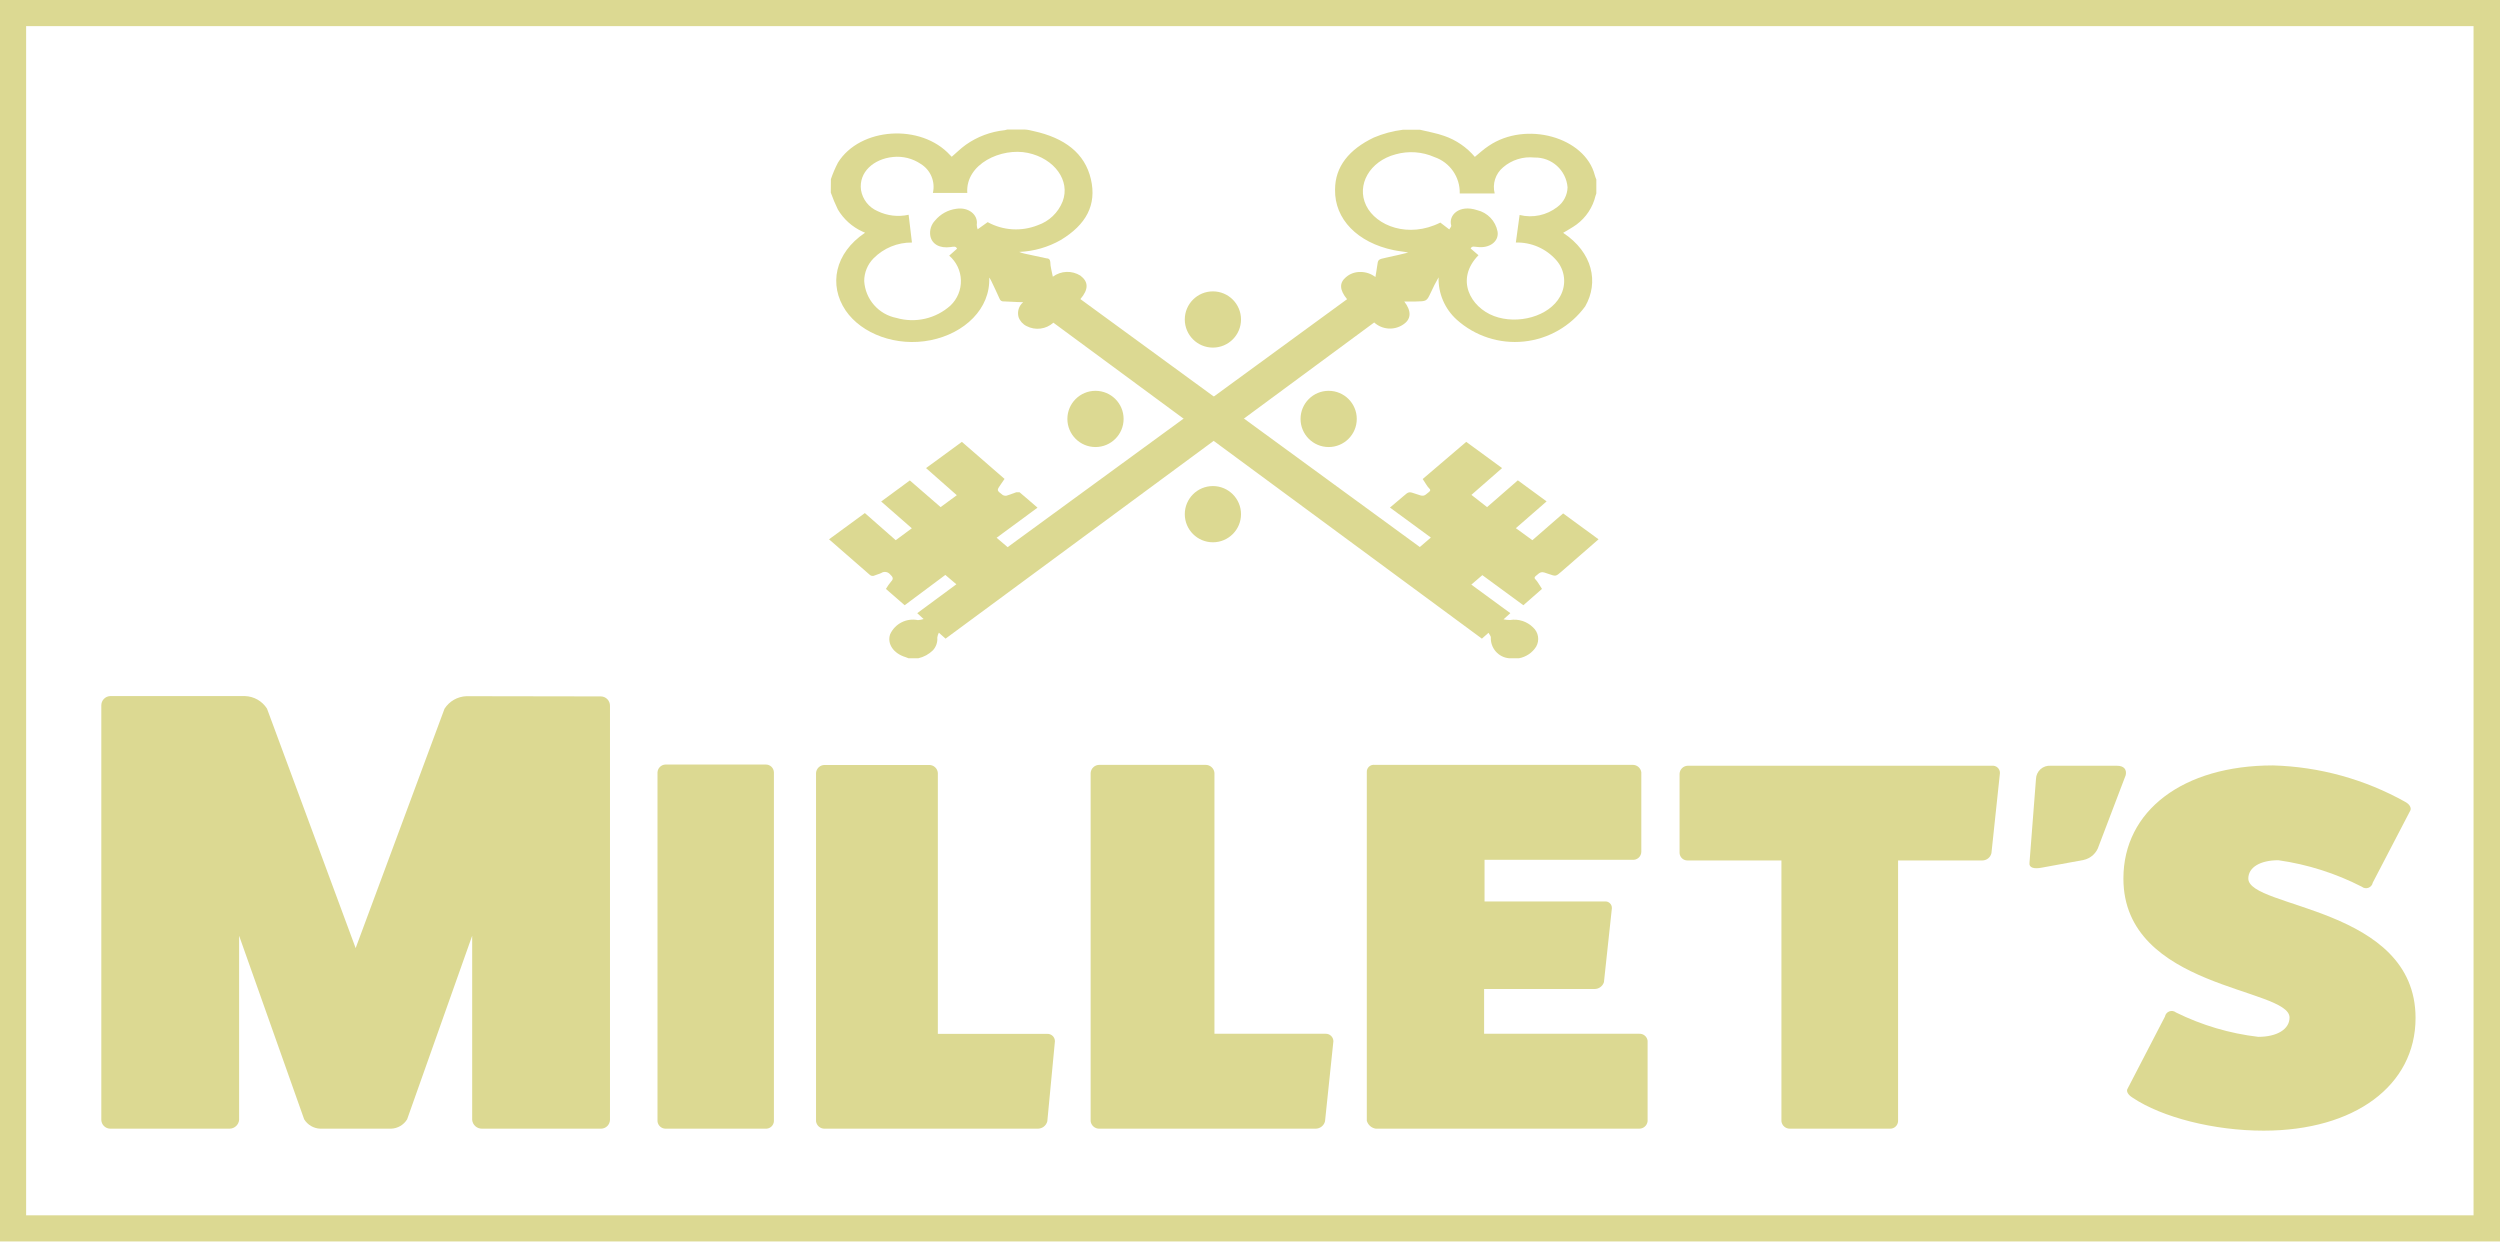
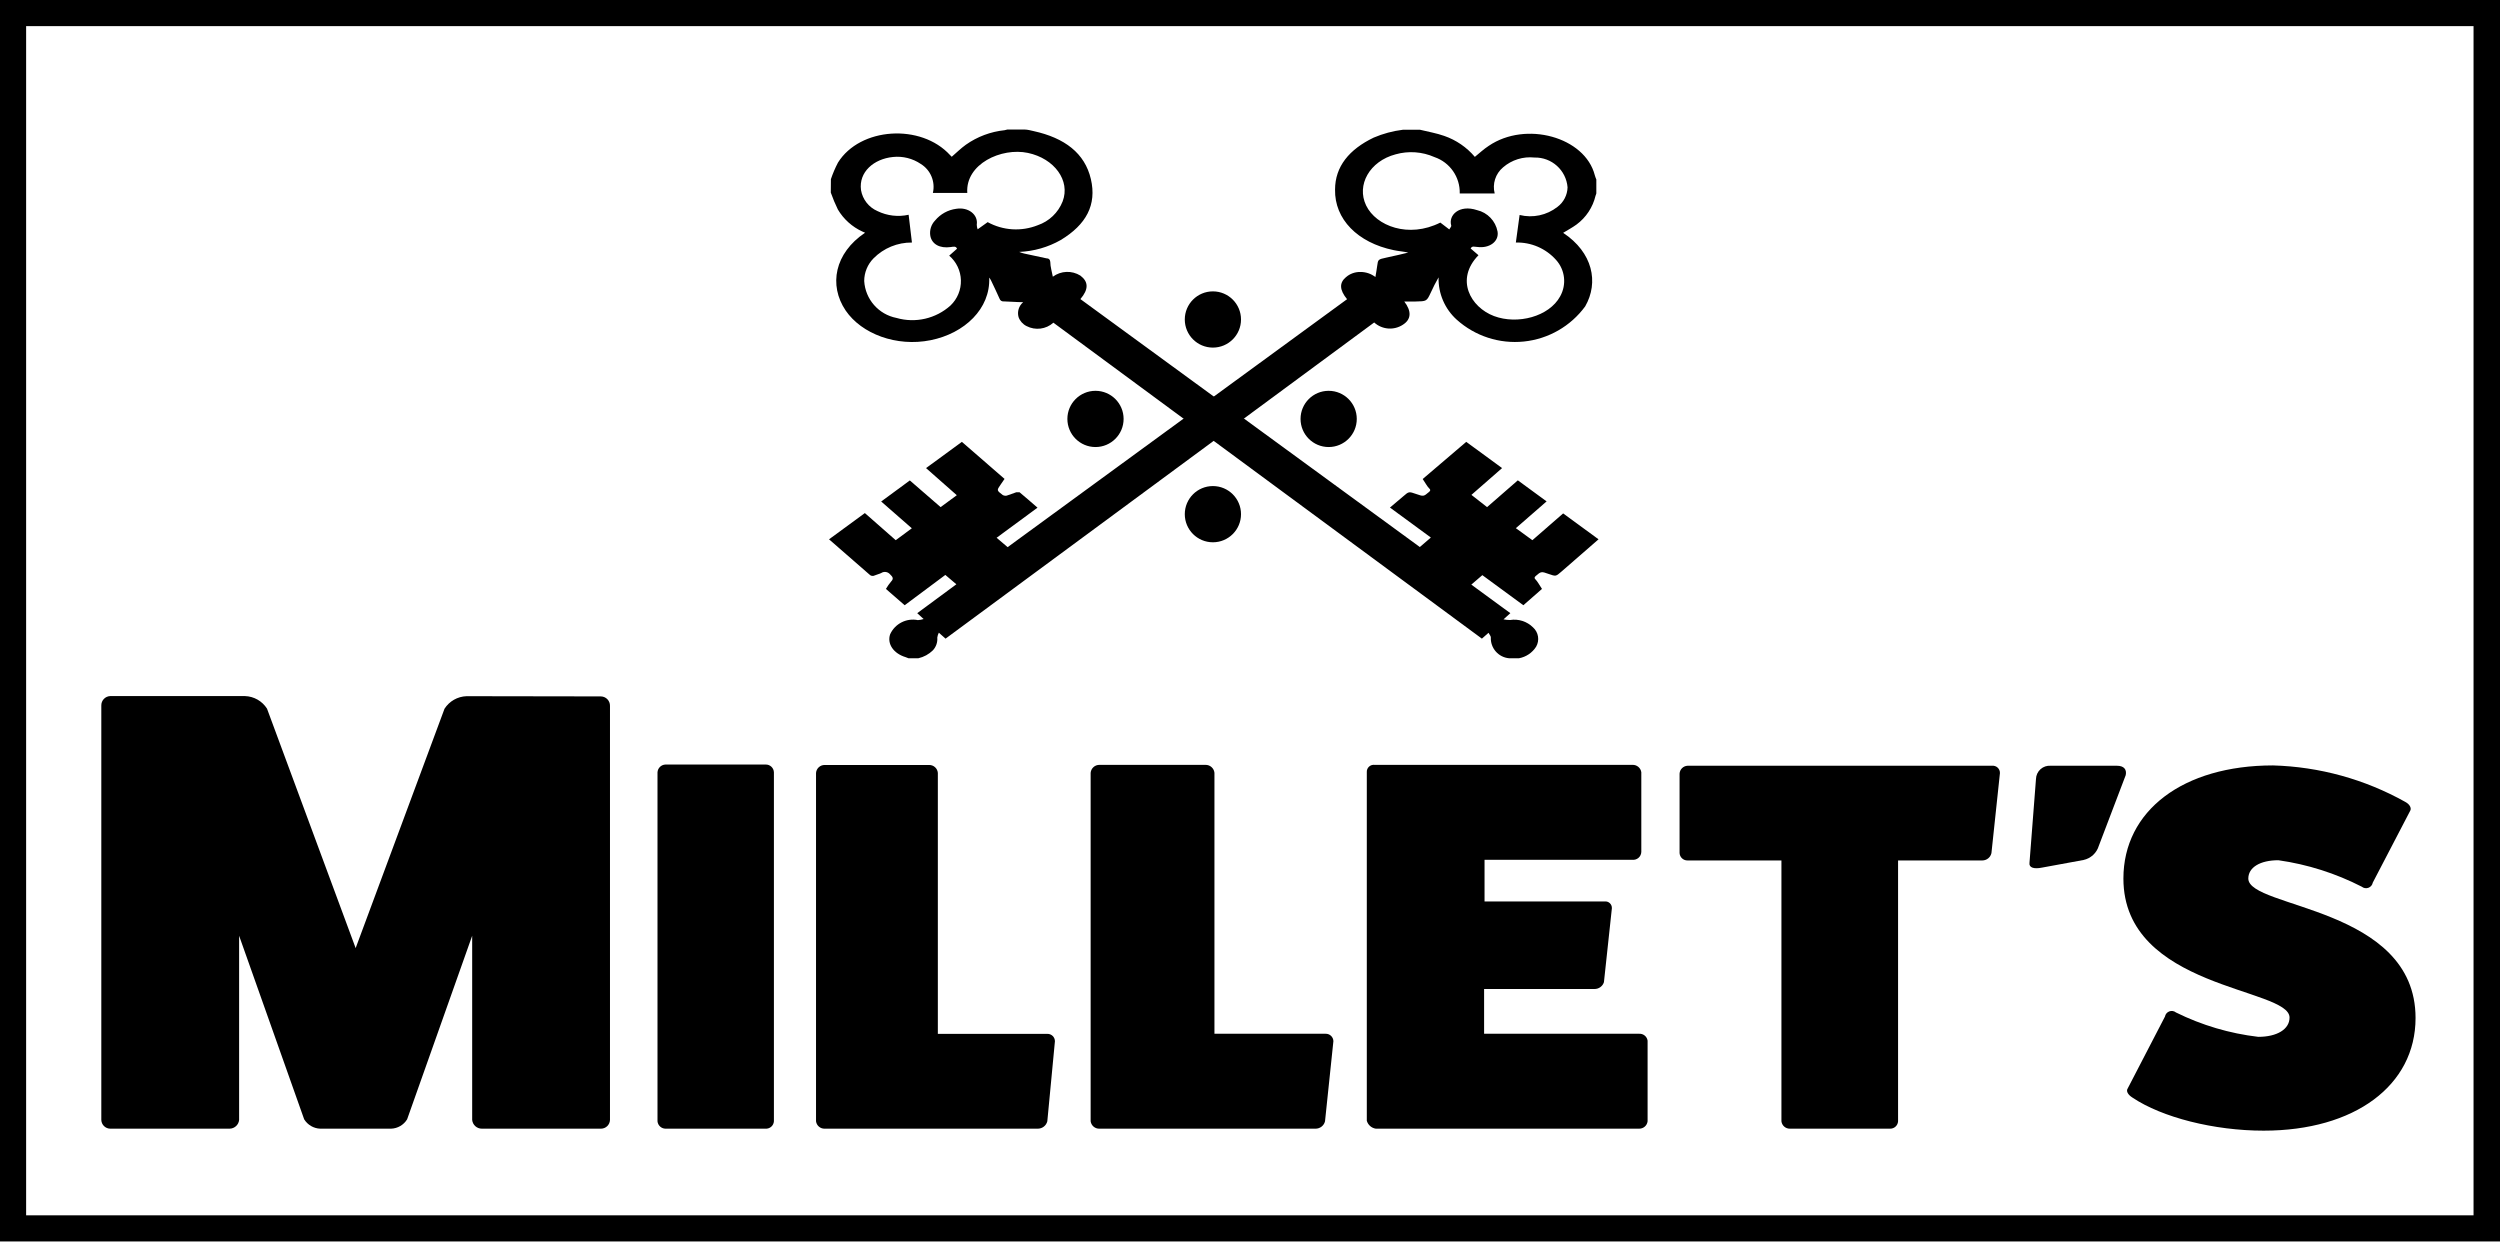
<svg xmlns="http://www.w3.org/2000/svg" viewBox="0 0 226.77 112.61">
  <defs>
-     <style>.cls-1{fill:#dcd992;}</style>
+     <style>.cls-1{fill:#000000;}</style>
  </defs>
  <g id="Ebene_2" data-name="Ebene 2">
    <g id="logo_parts" data-name="logo parts">
      <path class="cls-1" d="M54.51,63.17a.84.84,0,0,1,.82.86v37.56a.82.82,0,0,1-.82.79H43.71a.88.88,0,0,1-.88-.79V84.88l-5.9,16.65a1.77,1.77,0,0,1-1.46.85H29.05a1.79,1.79,0,0,1-1.46-.85l-5.9-16.65v16.71a.88.88,0,0,1-.87.79H10a.82.82,0,0,1-.81-.79V64a.84.84,0,0,1,.81-.86H22.22a2.46,2.46,0,0,1,2,1.14L32.26,86l8.06-21.71a2.47,2.47,0,0,1,2-1.14Z" />
      <path class="cls-1" d="M69.43,69.35a.73.73,0,0,1,.77.71v31.65a.72.72,0,0,1-.77.67H60.36a.74.74,0,0,1-.72-.67V70.06a.75.75,0,0,1,.72-.71Z" />
      <path class="cls-1" d="M95,93.78a.67.67,0,0,1,.69.67L95,101.71a.89.89,0,0,1-.86.67H74.82a.77.77,0,0,1-.8-.67V70.11a.78.78,0,0,1,.8-.72h9.45a.78.78,0,0,1,.8.72V93.78Z" />
      <path class="cls-1" d="M120.24,93.77a.69.69,0,0,1,.71.67l-.76,7.27a.88.88,0,0,1-.87.67H99.74a.78.78,0,0,1-.81-.67V70.1a.79.79,0,0,1,.81-.72h9.6a.8.8,0,0,1,.82.72V93.77Z" />
      <path class="cls-1" d="M148.68,93.77a.73.73,0,0,1,.77.63v7.31a.76.76,0,0,1-.77.67H124.8a1,1,0,0,1-.82-.72V70.05a.63.63,0,0,1,.72-.67h23.36a.78.78,0,0,1,.82.67v7.23a.74.74,0,0,1-.82.71h-13.4v3.78h10.89a.59.59,0,0,1,.66.62l-.72,6.7a.89.89,0,0,1-.87.62h-10v4.06Z" />
      <path class="cls-1" d="M180.69,69.46a.65.65,0,0,1,.72.67l-.77,7.25a.85.85,0,0,1-.82.67h-7.65v23.66a.71.71,0,0,1-.72.67h-9.09a.76.76,0,0,1-.77-.67V78.05h-8.52a.71.71,0,0,1-.72-.67v-7.2a.76.76,0,0,1,.72-.72Z" />
      <path class="cls-1" d="M184.68,70.66a1.24,1.24,0,0,1,1.35-1.2l6,0c.62,0,.9.33.79.85l-2.44,6.41a1.86,1.86,0,0,1-1.4,1.29l-3.76.69c-.73.15-1.19,0-1.13-.43Z" />
      <path class="cls-1" d="M196.38,92.21a.62.62,0,0,1,1-.37,22.87,22.87,0,0,0,7.46,2.21c1.71,0,2.84-.69,2.84-1.75,0-2.72-15.07-2.58-15.07-12.61,0-6.16,5.42-10.26,13.57-10.26a26.07,26.07,0,0,1,12,3.31c.43.23.59.6.43.83l-3.38,6.49a.62.62,0,0,1-1,.37,24,24,0,0,0-7.56-2.4c-1.66,0-2.73.65-2.73,1.66,0,2.72,15.17,2.53,15.17,12.65,0,6.12-5.52,10.22-13.78,10.22-4.5,0-9.22-1.2-11.9-3-.43-.27-.59-.6-.43-.83Z" />
      <circle class="cls-1" cx="99.37" cy="38" r="2.55" />
      <circle class="cls-1" cx="120.52" cy="38" r="2.55" />
      <circle class="cls-1" cx="110.02" cy="46.64" r="2.55" />
      <circle class="cls-1" cx="110.02" cy="28.98" r="2.55" />
      <path class="cls-1" d="M75.37,16.25a10.4,10.4,0,0,1,.64-1.5c2-3.21,7.53-3.57,10.17-.68l.15.15c.43-.37.82-.76,1.28-1.09a7.43,7.43,0,0,1,3.52-1.32l.24-.06h1.56c.27,0,.55.08.82.14,2.82.62,4.65,2,5.2,4.35s-.43,4.14-2.73,5.53a8.31,8.31,0,0,1-3.77,1.08,2.47,2.47,0,0,0,.46.15l2,.43c.22,0,.34.11.36.33,0,.44.15.88.23,1.34A2.22,2.22,0,0,1,98,25c.74.56.76,1.24,0,2.13l30.79,22.49,1-.86-3.71-2.72L127.31,45c.48-.42.49-.42,1.15-.19s.67.24,1.17-.19c.13-.11.15-.2,0-.33s-.38-.55-.58-.84L133,40.08l3.25,2.38-2.78,2.43L134.89,46l2.79-2.43,2.61,1.91-2.79,2.43L139,49l2.79-2.43L145,48.92l-3.39,2.95c-.48.42-.49.42-1.14.19s-.68-.24-1.17.19c-.13.12-.14.2,0,.33s.38.55.57.84l-1.69,1.48-3.72-2.73-1,.86L137,55.62l-.62.56a3,3,0,0,0,.59.06,2.42,2.42,0,0,1,2.09.67,1.41,1.41,0,0,1,.28,1.75,2.34,2.34,0,0,1-1.56,1.05h-.89a.07.07,0,0,0,0,0,1.82,1.82,0,0,1-1.66-1.9c0-.11-.11-.23-.21-.41l-.6.53L95.55,29.27a2.15,2.15,0,0,1-2.43.31,1.45,1.45,0,0,1-.73-.82,1.31,1.31,0,0,1,.42-1.35c-.63,0-1.19-.06-1.75-.07a.36.36,0,0,1-.39-.24c-.24-.55-.51-1.1-.77-1.65a1.53,1.53,0,0,0-.17-.27c.12,2.82-2.23,5.06-5.32,5.68s-6.25-.57-7.7-2.69c-1.56-2.31-1-5.21,1.76-7.06v0L78.22,21A5,5,0,0,1,76,19a14.55,14.55,0,0,1-.64-1.53ZM82.72,22a4.83,4.83,0,0,0-3.48,1.43,2.94,2.94,0,0,0-.85,2.06,3.63,3.63,0,0,0,2.93,3.35,5.18,5.18,0,0,0,4.9-1.13,3.05,3.05,0,0,0-.12-4.52l.71-.63c-.1-.26-.35-.18-.57-.15-1,.14-1.7-.26-1.85-1A1.62,1.62,0,0,1,84.82,20a3,3,0,0,1,1.92-1.06c1.11-.18,2,.54,1.86,1.44a1.22,1.22,0,0,0,.08.42l.91-.65a5.33,5.33,0,0,0,4.54.28,3.72,3.72,0,0,0,2.26-2.16c.72-1.89-.75-3.89-3.15-4.4s-5.68,1-5.5,3.63H84.62a2.44,2.44,0,0,0-1.1-2.63A3.78,3.78,0,0,0,81,14.24c-1.73.17-3.12,1.36-2.9,3a2.54,2.54,0,0,0,1.5,1.91,4.3,4.3,0,0,0,2.82.33Z" />
      <path class="cls-1" d="M82.41,59.71l-.26-.1c-1.1-.33-1.7-1.21-1.41-2.07a2.27,2.27,0,0,1,2.52-1.29,2,2,0,0,0,.52-.1l-.58-.53L86.75,53l-1-.85L82.06,54.9l-1.7-1.48a4.86,4.86,0,0,1,.48-.68c.25-.26.13-.42-.11-.65a.61.61,0,0,0-.8-.11c-.18.09-.39.13-.57.21a.4.4,0,0,1-.5-.08l-2.1-1.83L75.2,48.92l3.25-2.38L81.25,49l1.46-1.08-2.78-2.43,2.6-1.91L85.32,46l1.47-1.08L84,42.46l3.25-2.38,3.87,3.36-.35.51c-.37.53-.37.53.18.95a.54.54,0,0,0,.36.06c.3-.09.58-.21.88-.31.09,0,.25,0,.29,0,.55.46,1.09.93,1.63,1.4l-3.71,2.73,1,.85,30.79-22.49c-.69-.84-.72-1.48-.1-2a1.94,1.94,0,0,1,1.3-.47,2.2,2.2,0,0,1,1.37.46c.06-.36.12-.68.16-1,.08-.6.08-.6.82-.76s1.36-.3,2-.46c-.46-.1-.9-.13-1.32-.22-3.28-.68-5.37-2.81-5.32-5.49,0-2.09,1.28-3.65,3.51-4.72a9.81,9.81,0,0,1,2.64-.71h1.56c.73.18,1.5.31,2.2.56a6.35,6.35,0,0,1,2.77,1.9c.42-.34.81-.71,1.26-1,3.37-2.29,8.73-.8,9.62,2.66a3,3,0,0,0,.14.39v1.24c0,.08-.05.15-.07.23A4.55,4.55,0,0,1,143,20.37c-.37.27-.8.5-1.21.75,2.69,1.78,3.25,4.49,2,6.67A7.9,7.9,0,0,1,132.14,29a5,5,0,0,1-1.65-3.84,15.64,15.64,0,0,0-.72,1.41c-.36.76-.36.76-1.39.78h-1c.68.89.63,1.62-.12,2.1a2.13,2.13,0,0,1-2.61-.2L85.77,57.93l-.61-.54a1.37,1.37,0,0,0-.14.44,1.51,1.51,0,0,1-.4,1.16,2.75,2.75,0,0,1-1.32.72Zm49.05-38.9c.08-.14.2-.26.18-.35-.28-.92.71-1.94,2.34-1.4A2.46,2.46,0,0,1,135.84,21c.15.9-.73,1.55-1.84,1.4-.22,0-.47-.13-.6.14l.71.61c-2.14,2.19-.72,4.72,1.41,5.52s5,.05,6-1.79a2.85,2.85,0,0,0-.37-3.3A4.71,4.71,0,0,0,137.5,22l.34-2.5a4,4,0,0,0,3.43-.73,2.29,2.29,0,0,0,.92-1.78,2.94,2.94,0,0,0-3-2.7,3.75,3.75,0,0,0-2.85.89,2.33,2.33,0,0,0-.76,2.37h-3.17a3.39,3.39,0,0,0-2.29-3.3,5.21,5.21,0,0,0-3.53-.25c-2.35.62-3.57,2.78-2.67,4.64s3.85,3,6.73,1.55Z" />
      <path class="cls-1" d="M226.77,112.61H0V0H226.77ZM2.37,110.24h222V2.37H2.37Z" />
    </g>
  </g>
</svg>
